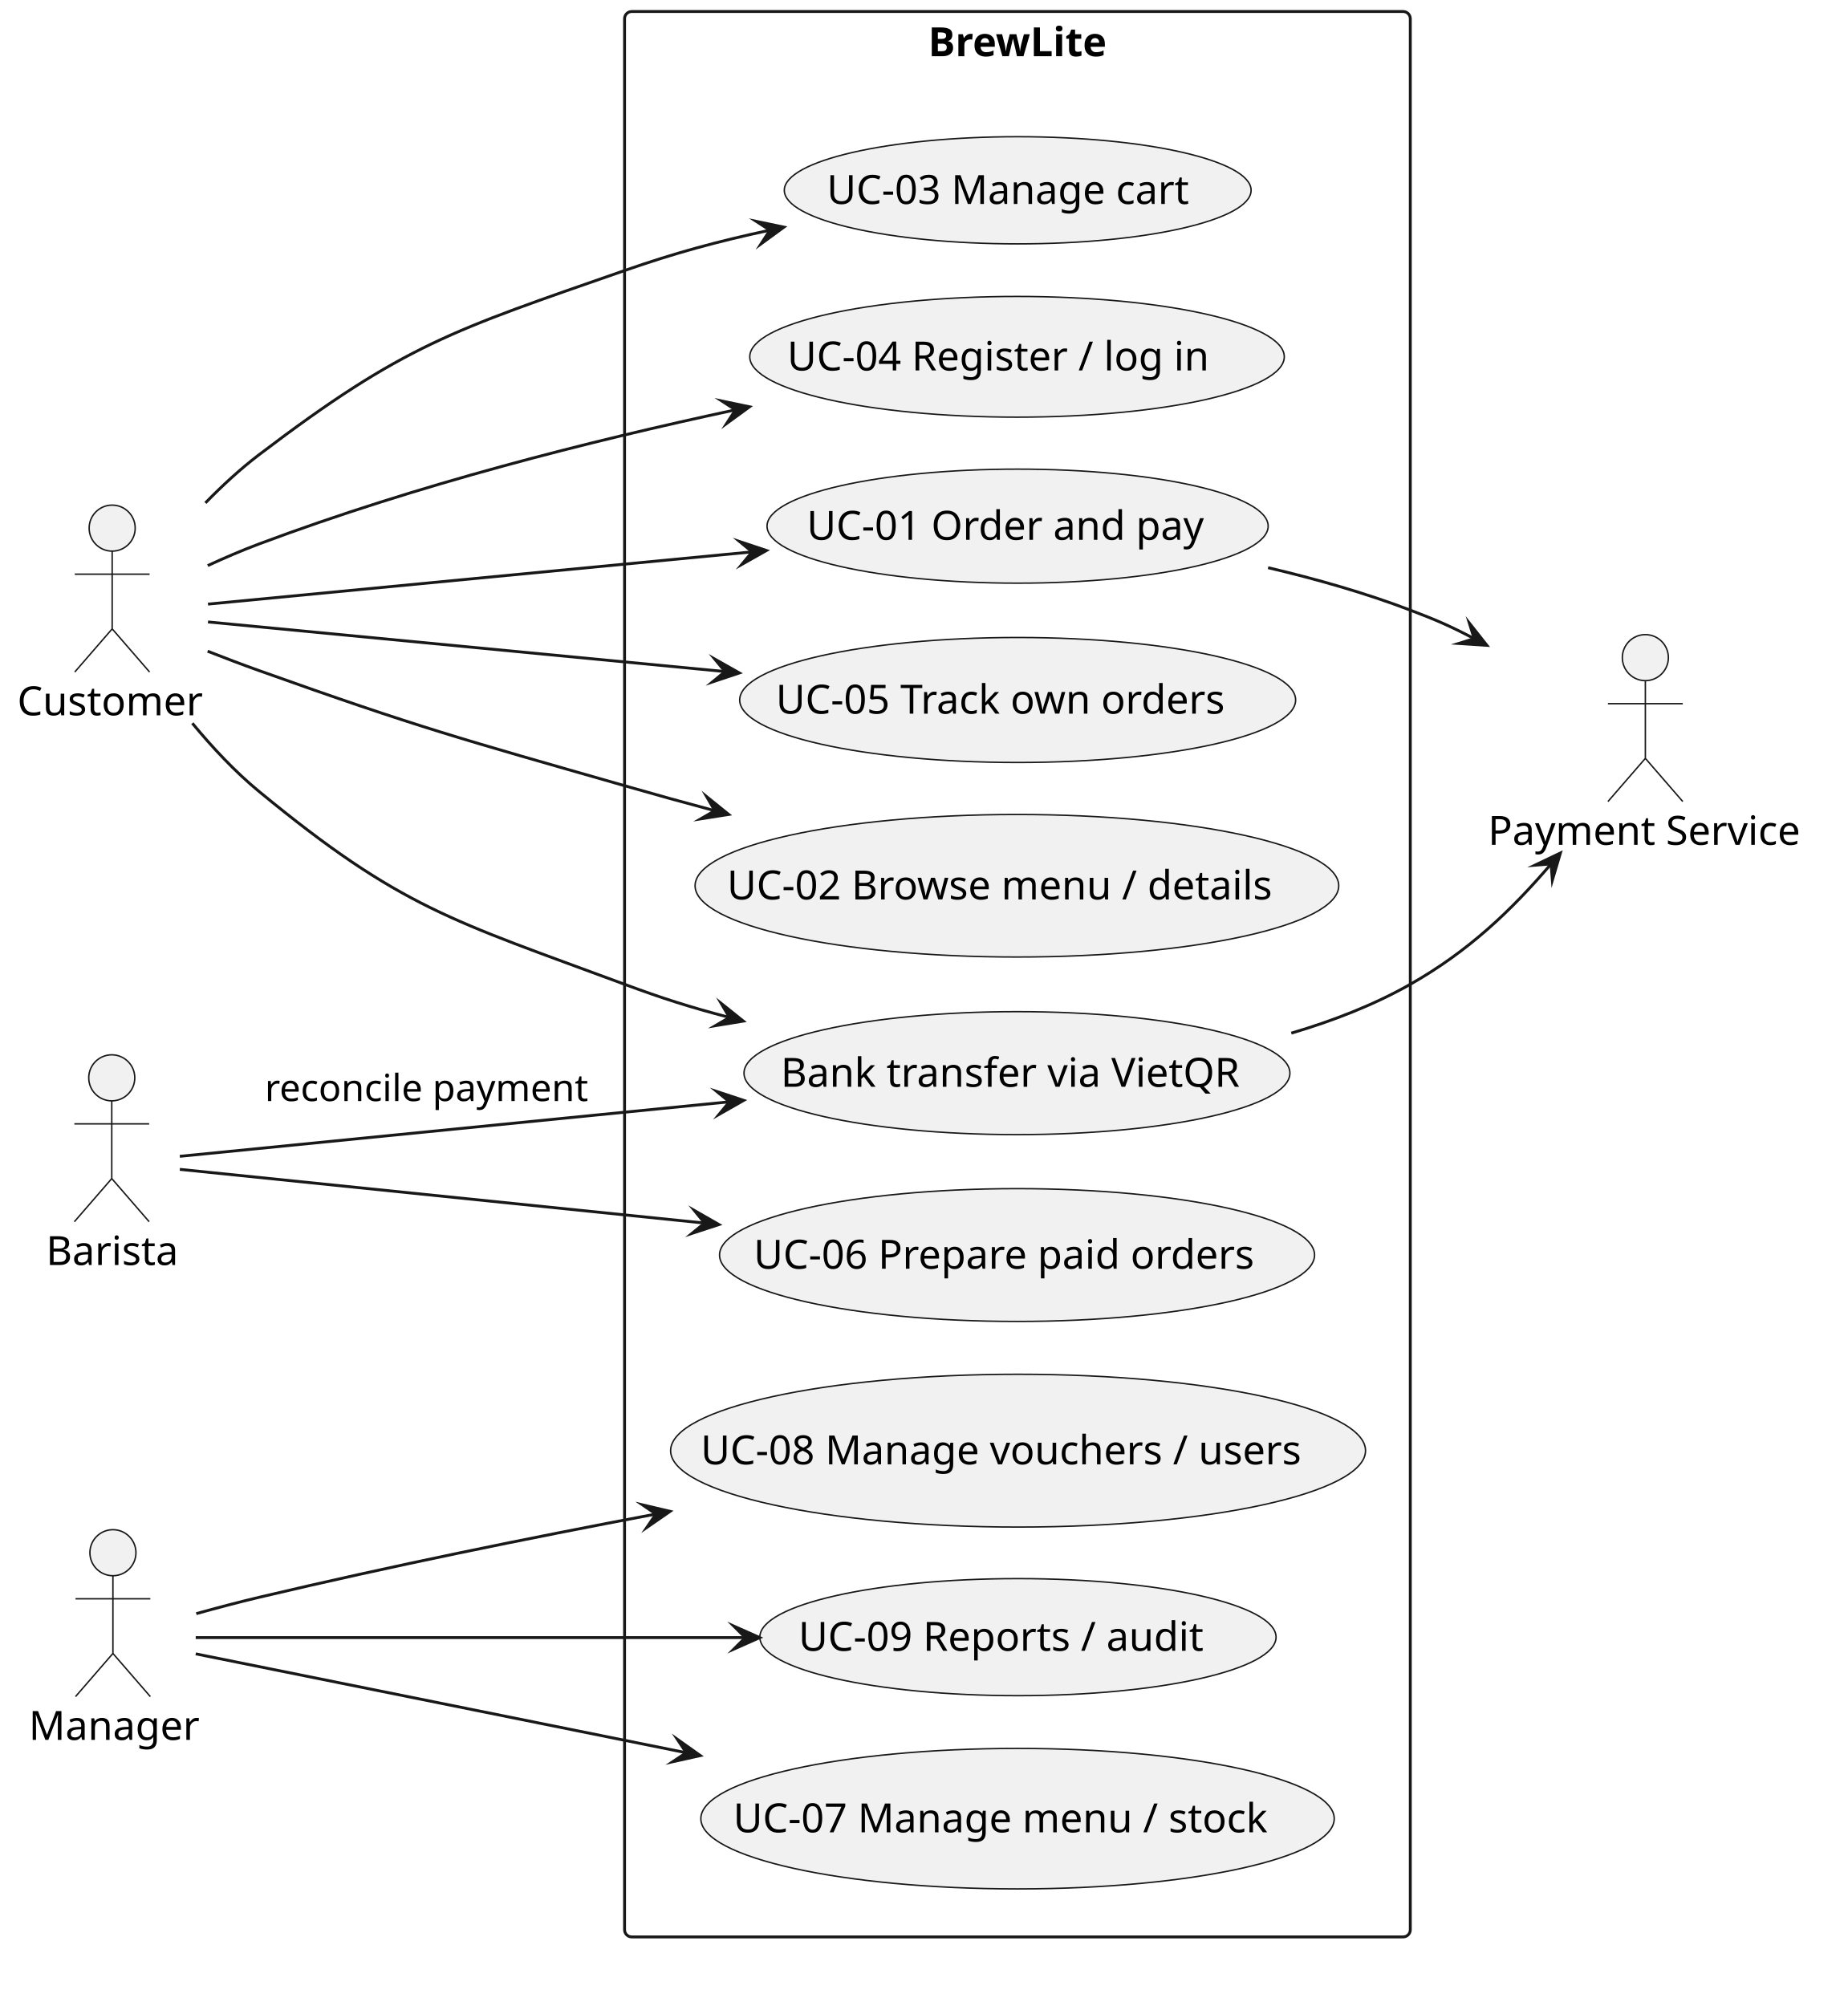
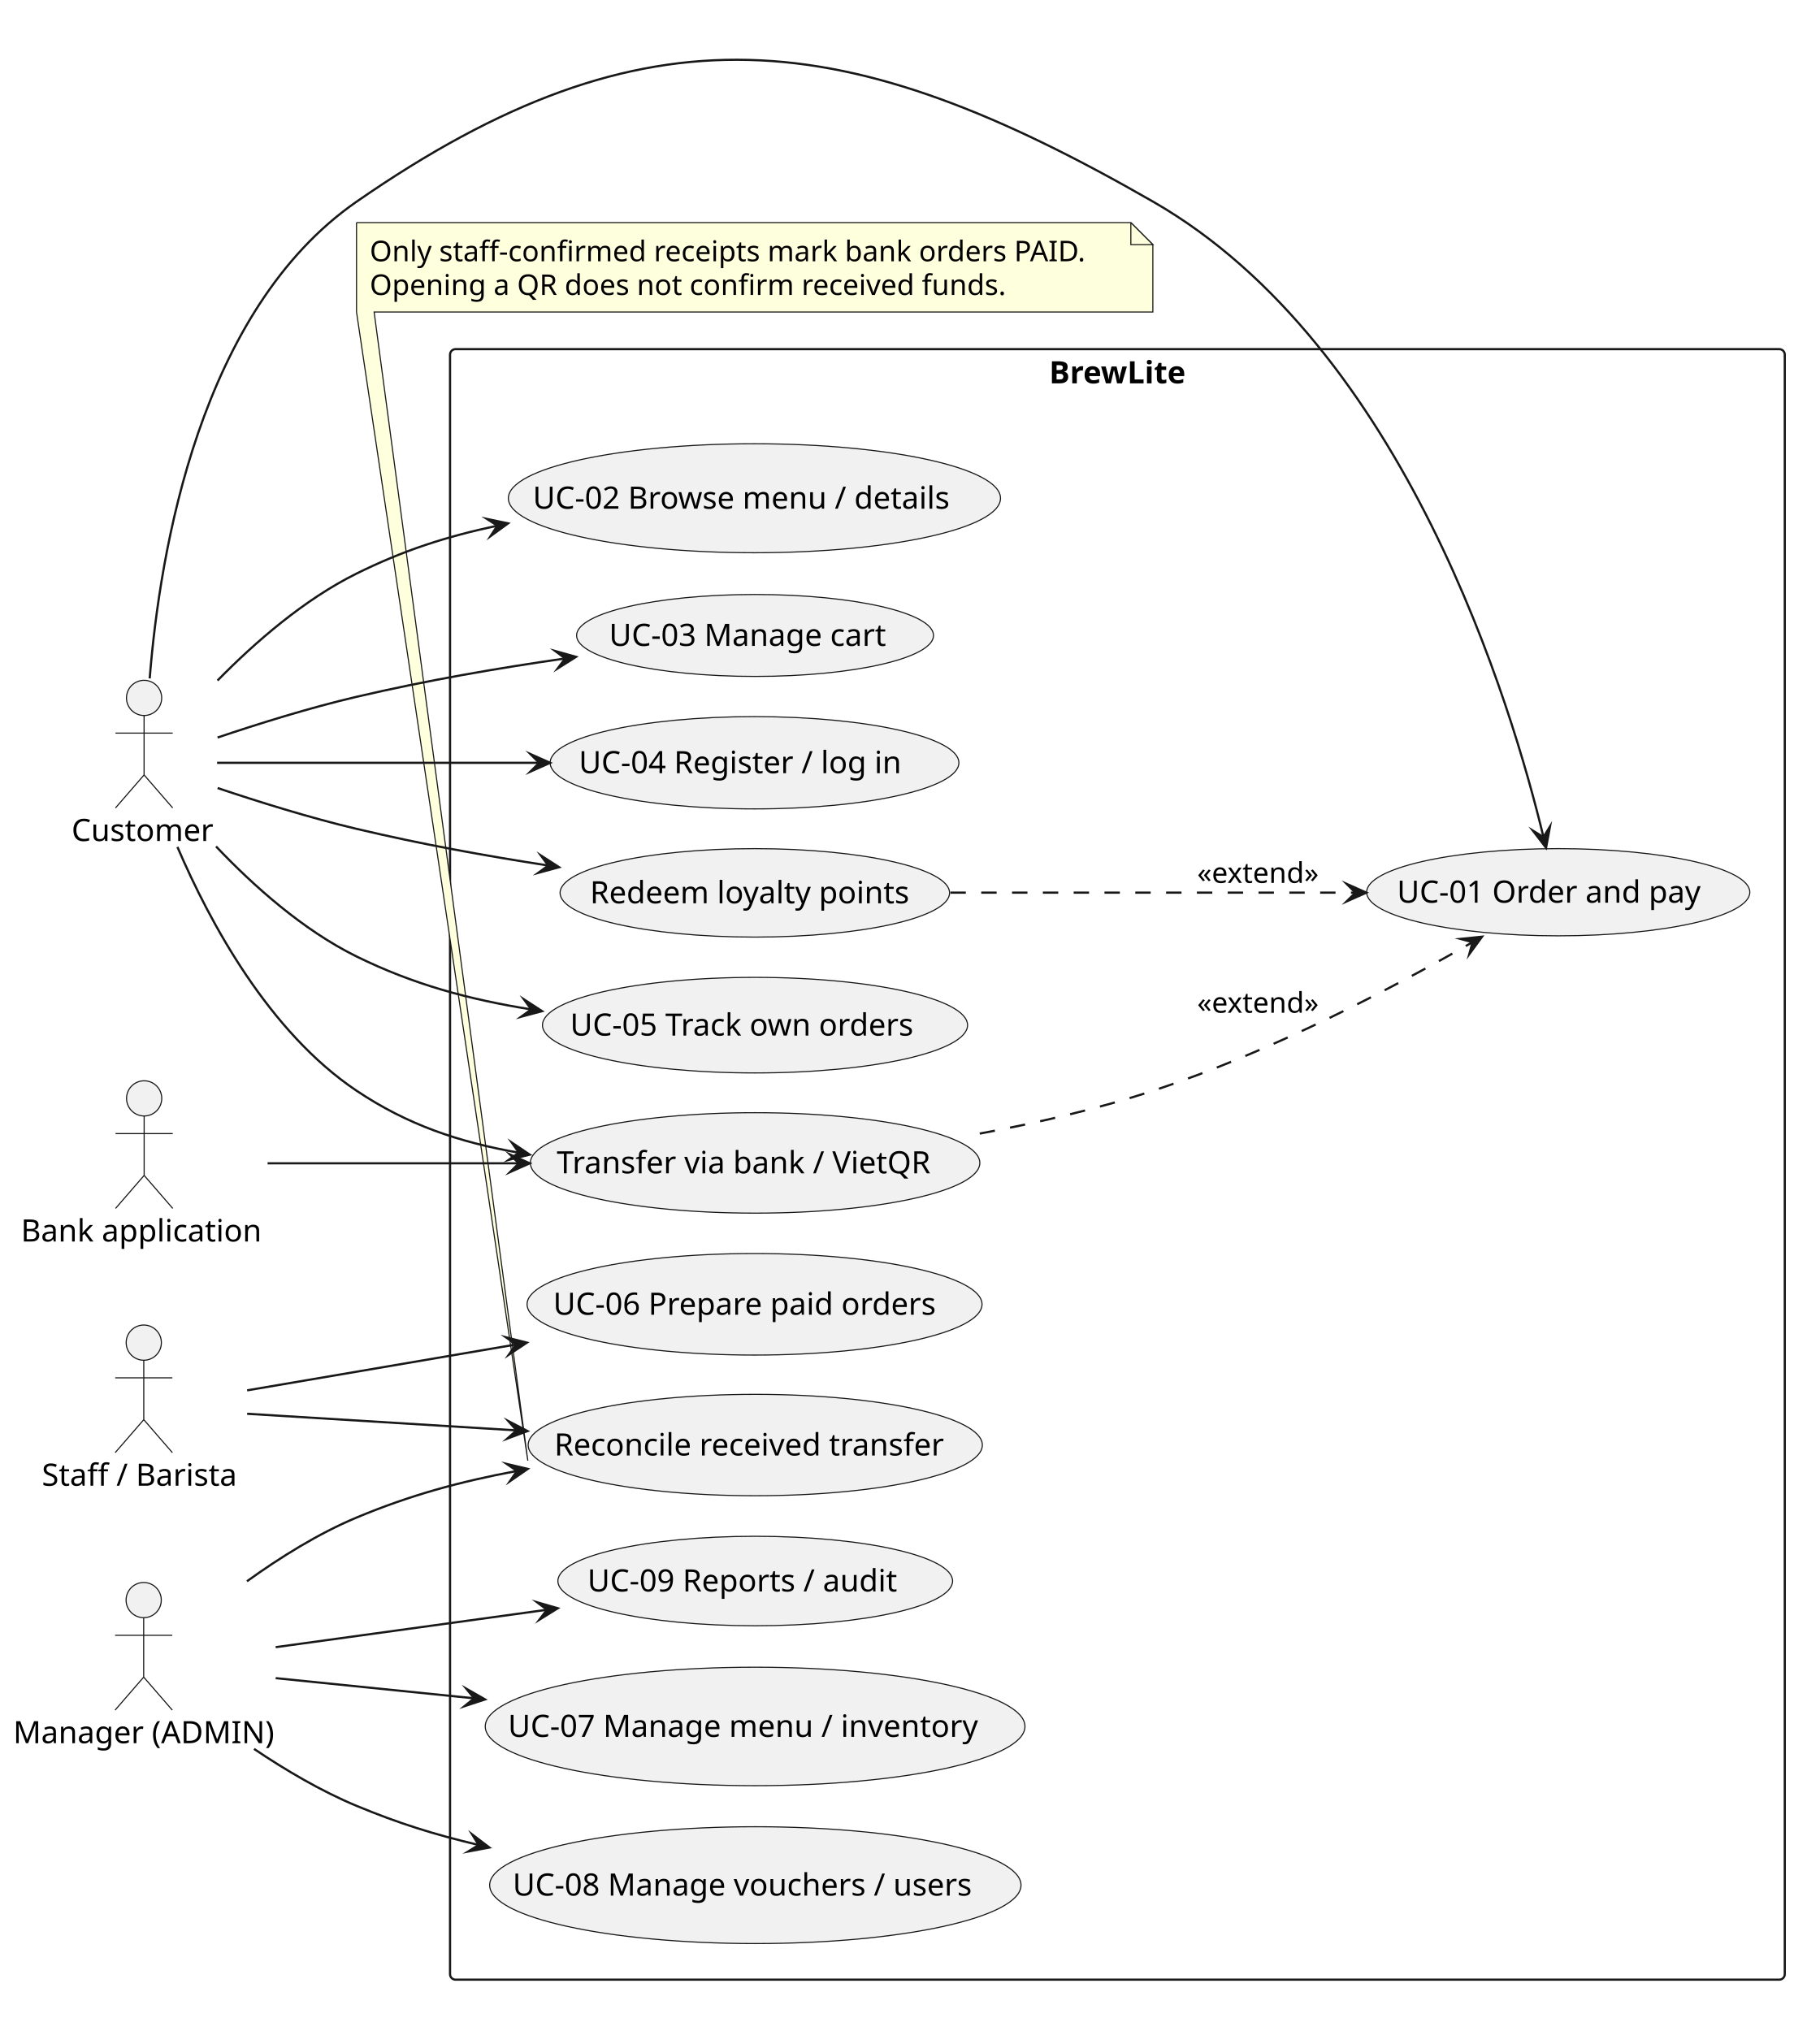
- <svg xmlns="http://www.w3.org/2000/svg" version="1.1" data-diagram-type="DESCRIPTION" style="width:642px;height:697px;background:#FFFFFF;" width="642px" height="697px" viewBox="0 0 642 697" zoomAndPan="magnify" preserveAspectRatio="none" contentStyleType="text/css">
+ <svg xmlns="http://www.w3.org/2000/svg" version="1.1" data-diagram-type="DESCRIPTION" style="width:827px;height:923px;background:#FFFFFF;" width="827px" height="923px" viewBox="0 0 827 923" zoomAndPan="magnify" preserveAspectRatio="none" contentStyleType="text/css">
  <defs />
  <g font-family="sans-serif" lengthAdjust="spacing">
    <g class="cluster" data-qualified-name="BrewLite" id="ent0005" data-source-line="9">
-       <rect x="217" y="4" width="273" height="669" fill="none" style="stroke:#181818;stroke-width:1;" rx="2.5" ry="2.5" />
-       <text x="322.482" y="19.535" fill="#000" font-size="14" textLength="62.036" font-weight="700">BrewLite</text>
+       <rect x="204.5" y="158.67" width="606.5" height="741" fill="none" style="stroke:#181818;stroke-width:1;" rx="2.5" ry="2.5" />
+       <text x="476.732" y="174.205" fill="#000" font-size="14" textLength="62.036" font-weight="700">BrewLite</text>
    </g>
    <g class="entity" data-qualified-name="Customer" id="ent0001" data-source-line="5">
-       <ellipse cx="38.973" cy="183.5" rx="8" ry="8" fill="#F1F1F1" style="stroke:#181818;stroke-width:0.5;" />
-       <path d="M38.973,191.5 L38.973,218.5 M25.973,199.5 L51.973,199.5 M38.973,218.5 L25.973,233.5 M38.973,218.5 L51.973,233.5" style="stroke:#181818;stroke-width:0.5;" fill="none" />
-       <text x="6" y="248.535" fill="#000" font-size="14" textLength="65.946">Customer</text>
+       <ellipse cx="65.473" cy="317.17" rx="8" ry="8" fill="#F1F1F1" style="stroke:#181818;stroke-width:0.5;" />
+       <path d="M65.473,325.17 L65.473,352.17 M52.473,333.17 L78.473,333.17 M65.473,352.17 L52.473,367.17 M65.473,352.17 L78.473,367.17" style="stroke:#181818;stroke-width:0.5;" fill="none" />
+       <text x="32.5" y="382.205" fill="#000" font-size="14" textLength="65.946">Customer</text>
    </g>
-     <g class="entity" data-qualified-name="Barista" id="ent0002" data-source-line="6">
-       <ellipse cx="38.832" cy="374.5" rx="8" ry="8" fill="#F1F1F1" style="stroke:#181818;stroke-width:0.5;" />
-       <path d="M38.832,382.5 L38.832,409.5 M25.832,390.5 L51.832,390.5 M38.832,409.5 L25.832,424.5 M38.832,409.5 L51.832,424.5" style="stroke:#181818;stroke-width:0.5;" fill="none" />
-       <text x="16" y="439.535" fill="#000" font-size="14" textLength="45.664">Barista</text>
+     <g class="entity" data-qualified-name="Staff" id="ent0002" data-source-line="6">
+       <ellipse cx="65.334" cy="610.17" rx="8" ry="8" fill="#F1F1F1" style="stroke:#181818;stroke-width:0.5;" />
+       <path d="M65.334,618.17 L65.334,645.17 M52.334,626.17 L78.334,626.17 M65.334,645.17 L52.334,660.17 M65.334,645.17 L78.334,660.17" style="stroke:#181818;stroke-width:0.5;" fill="none" />
+       <text x="19" y="675.205" fill="#000" font-size="14" textLength="92.668">Staff / Barista</text>
    </g>
    <g class="entity" data-qualified-name="Manager" id="ent0003" data-source-line="7">
-       <ellipse cx="39.234" cy="539.5" rx="8" ry="8" fill="#F1F1F1" style="stroke:#181818;stroke-width:0.5;" />
-       <path d="M39.234,547.5 L39.234,574.5 M26.234,555.5 L52.234,555.5 M39.234,574.5 L26.234,589.5 M39.234,574.5 L52.234,589.5" style="stroke:#181818;stroke-width:0.5;" fill="none" />
-       <text x="10" y="604.535" fill="#000" font-size="14" textLength="58.468">Manager</text>
+       <ellipse cx="65.292" cy="727.17" rx="8" ry="8" fill="#F1F1F1" style="stroke:#181818;stroke-width:0.5;" />
+       <path d="M65.292,735.17 L65.292,762.17 M52.292,743.17 L78.292,743.17 M65.292,762.17 L52.292,777.17 M65.292,762.17 L78.292,777.17" style="stroke:#181818;stroke-width:0.5;" fill="none" />
+       <text x="6" y="792.205" fill="#000" font-size="14" textLength="118.583">Manager (ADMIN)</text>
    </g>
-     <g class="entity" data-qualified-name="PSP" id="ent0004" data-source-line="8">
-       <ellipse cx="571.67" cy="228.5" rx="8" ry="8" fill="#F1F1F1" style="stroke:#181818;stroke-width:0.5;" />
-       <path d="M571.67,236.5 L571.67,263.5 M558.67,244.5 L584.67,244.5 M571.67,263.5 L558.67,278.5 M571.67,263.5 L584.67,278.5" style="stroke:#181818;stroke-width:0.5;" fill="none" />
-       <text x="517" y="293.535" fill="#000" font-size="14" textLength="109.341">Payment Service</text>
+     <g class="entity" data-qualified-name="Bank" id="ent0004" data-source-line="8">
+       <ellipse cx="65.503" cy="499.17" rx="8" ry="8" fill="#F1F1F1" style="stroke:#181818;stroke-width:0.5;" />
+       <path d="M65.503,507.17 L65.503,534.17 M52.503,515.17 L78.503,515.17 M65.503,534.17 L52.503,549.17 M65.503,534.17 L78.503,549.17" style="stroke:#181818;stroke-width:0.5;" fill="none" />
+       <text x="9.5" y="564.205" fill="#000" font-size="14" textLength="112.007">Bank application</text>
+     </g>
+     <g class="entity" data-qualified-name="GMN34" id="ent0035" data-source-line="40">
+       <path d="M162,101.17 L162,141.791 A0,0 0 0 0 162,141.791 L162,141.791 L239.842,663.818 L170,141.791 L523.856,141.791 A0,0 0 0 0 523.856,141.791 L523.856,111.17 L513.856,101.17 L162,101.17 A0,0 0 0 0 162,101.17" style="stroke:#181818;stroke-width:0.5;" fill="#FEFFDD" />
+       <path d="M513.856,101.17 L513.856,111.17 L523.856,111.17 L513.856,101.17" style="stroke:#181818;stroke-width:0.5;" fill="#FEFFDD" />
+       <text x="168" y="118.738" fill="#000" font-size="13" textLength="340.856">Only staff-confirmed receipts mark bank orders PAID.</text>
+       <text x="168" y="134.049" fill="#000" font-size="13" textLength="299.686">Opening a QR does not confirm received funds.</text>
    </g>
    <g class="entity" data-qualified-name="BrewLite.browse" id="ent0006" data-source-line="10">
-       <ellipse cx="353.317" cy="307.763" rx="111.817" ry="24.763" fill="#F1F1F1" style="stroke:#181818;stroke-width:0.5;" />
-       <text x="252.61" y="312.507" fill="#000" font-size="14" textLength="201.414">UC-02 Browse menu / details</text>
+       <ellipse cx="342.817" cy="226.433" rx="111.817" ry="24.763" fill="#F1F1F1" style="stroke:#181818;stroke-width:0.5;" />
+       <text x="242.11" y="231.177" fill="#000" font-size="14" textLength="201.414">UC-02 Browse menu / details</text>
    </g>
    <g class="entity" data-qualified-name="BrewLite.cart" id="ent0007" data-source-line="11">
-       <ellipse cx="353.594" cy="66.119" rx="81.094" ry="18.619" fill="#F1F1F1" style="stroke:#181818;stroke-width:0.5;" />
-       <text x="287.265" y="70.863" fill="#000" font-size="14" textLength="132.658">UC-03 Manage cart</text>
+       <ellipse cx="343.094" cy="288.789" rx="81.094" ry="18.619" fill="#F1F1F1" style="stroke:#181818;stroke-width:0.5;" />
+       <text x="276.765" y="293.533" fill="#000" font-size="14" textLength="132.658">UC-03 Manage cart</text>
    </g>
    <g class="entity" data-qualified-name="BrewLite.auth" id="ent0008" data-source-line="12">
-       <ellipse cx="353.359" cy="123.972" rx="92.859" ry="20.972" fill="#F1F1F1" style="stroke:#181818;stroke-width:0.5;" />
-       <text x="273.512" y="128.716" fill="#000" font-size="14" textLength="159.694">UC-04 Register / log in</text>
+       <ellipse cx="342.859" cy="346.642" rx="92.859" ry="20.972" fill="#F1F1F1" style="stroke:#181818;stroke-width:0.5;" />
+       <text x="263.012" y="351.386" fill="#000" font-size="14" textLength="159.694">UC-04 Register / log in</text>
    </g>
    <g class="entity" data-qualified-name="BrewLite.checkout" id="ent0009" data-source-line="13">
-       <ellipse cx="353.558" cy="182.812" rx="87.058" ry="19.812" fill="#F1F1F1" style="stroke:#181818;stroke-width:0.5;" />
-       <text x="280.301" y="187.556" fill="#000" font-size="14" textLength="146.515">UC-01 Order and pay</text>
+       <ellipse cx="708.058" cy="405.482" rx="87.058" ry="19.812" fill="#F1F1F1" style="stroke:#181818;stroke-width:0.5;" />
+       <text x="634.801" y="410.226" fill="#000" font-size="14" textLength="146.515">UC-01 Order and pay</text>
    </g>
-     <g class="entity" data-qualified-name="BrewLite.bank" id="ent0010" data-source-line="14">
-       <ellipse cx="353.336" cy="372.867" rx="94.836" ry="21.367" fill="#F1F1F1" style="stroke:#181818;stroke-width:0.5;" />
-       <text x="271.271" y="377.611" fill="#000" font-size="14" textLength="164.131">Bank transfer via VietQR</text>
+     <g class="entity" data-qualified-name="BrewLite.transfer" id="ent0010" data-source-line="14">
+       <ellipse cx="343.117" cy="528.493" rx="102.117" ry="22.823" fill="#F1F1F1" style="stroke:#181818;stroke-width:0.5;" />
+       <text x="252.978" y="533.237" fill="#000" font-size="14" textLength="180.277">Transfer via bank / VietQR</text>
    </g>
-     <g class="entity" data-qualified-name="BrewLite.history" id="ent0011" data-source-line="15">
-       <ellipse cx="353.581" cy="243.216" rx="96.581" ry="21.716" fill="#F1F1F1" style="stroke:#181818;stroke-width:0.5;" />
-       <text x="269.568" y="247.96" fill="#000" font-size="14" textLength="168.027">UC-05 Track own orders</text>
+     <g class="entity" data-qualified-name="BrewLite.points" id="ent0011" data-source-line="15">
+       <ellipse cx="342.995" cy="405.769" rx="88.495" ry="20.099" fill="#F1F1F1" style="stroke:#181818;stroke-width:0.5;" />
+       <text x="268.093" y="410.513" fill="#000" font-size="14" textLength="149.803">Redeem loyalty points</text>
    </g>
-     <g class="entity" data-qualified-name="BrewLite.queue" id="ent0012" data-source-line="16">
-       <ellipse cx="353.368" cy="436.074" rx="103.368" ry="23.074" fill="#F1F1F1" style="stroke:#181818;stroke-width:0.5;" />
-       <text x="261.855" y="440.818" fill="#000" font-size="14" textLength="183.025">UC-06 Prepare paid orders</text>
+     <g class="entity" data-qualified-name="BrewLite.reconcile" id="ent0012" data-source-line="16">
+       <ellipse cx="343.19" cy="656.708" rx="103.19" ry="23.038" fill="#F1F1F1" style="stroke:#181818;stroke-width:0.5;" />
+       <text x="251.872" y="661.452" fill="#000" font-size="14" textLength="182.636">Reconcile received transfer</text>
    </g>
-     <g class="entity" data-qualified-name="BrewLite.menu" id="ent0013" data-source-line="17">
-       <ellipse cx="353.538" cy="631.908" rx="110.038" ry="24.408" fill="#F1F1F1" style="stroke:#181818;stroke-width:0.5;" />
-       <text x="254.755" y="636.652" fill="#000" font-size="14" textLength="197.565">UC-07 Manage menu / stock</text>
+     <g class="entity" data-qualified-name="BrewLite.history" id="ent0013" data-source-line="17">
+       <ellipse cx="343.081" cy="465.886" rx="96.581" ry="21.716" fill="#F1F1F1" style="stroke:#181818;stroke-width:0.5;" />
+       <text x="259.068" y="470.63" fill="#000" font-size="14" textLength="168.027">UC-05 Track own orders</text>
    </g>
-     <g class="entity" data-qualified-name="BrewLite.manage" id="ent0014" data-source-line="18">
-       <ellipse cx="353.723" cy="504.045" rx="120.723" ry="26.545" fill="#F1F1F1" style="stroke:#181818;stroke-width:0.5;" />
-       <text x="243.453" y="508.789" fill="#000" font-size="14" textLength="220.541">UC-08 Manage vouchers / users</text>
+     <g class="entity" data-qualified-name="BrewLite.queue" id="ent0014" data-source-line="18">
+       <ellipse cx="342.868" cy="592.743" rx="103.368" ry="23.074" fill="#F1F1F1" style="stroke:#181818;stroke-width:0.5;" />
+       <text x="251.355" y="597.488" fill="#000" font-size="14" textLength="183.025">UC-06 Prepare paid orders</text>
    </g>
-     <g class="entity" data-qualified-name="BrewLite.report" id="ent0015" data-source-line="19">
-       <ellipse cx="353.68" cy="568.836" rx="89.68" ry="20.336" fill="#F1F1F1" style="stroke:#181818;stroke-width:0.5;" />
-       <text x="277.429" y="573.58" fill="#000" font-size="14" textLength="152.503">UC-09 Reports / audit</text>
+     <g class="entity" data-qualified-name="BrewLite.menu" id="ent0015" data-source-line="19">
+       <ellipse cx="343.121" cy="784.594" rx="122.621" ry="26.924" fill="#F1F1F1" style="stroke:#181818;stroke-width:0.5;" />
+       <text x="230.827" y="789.338" fill="#000" font-size="14" textLength="224.588">UC-07 Manage menu / inventory</text>
    </g>
-     <g class="link" data-entity-1="ent0001" data-entity-2="ent0006" id="lnk16" data-link-type="dependency">
-       <polygon points="253.174,282.982,245.512,276.794,248.344,281.691,243.446,284.522,253.174,282.982" fill="#181818" style="stroke:#181818;stroke-width:1;stroke-linejoin:miter;stroke-miterlimit:10;" />
-       <path d="M72.14,226.27 C78.05,228.592 84.189,230.926 90,233 C145.734,252.892 160.11,256.706 217,273 C228.679,276.345 236.134,278.427 248.344,281.691" style="stroke:#181818;stroke-width:1;" fill="none" />
+     <g class="entity" data-qualified-name="BrewLite.manage" id="ent0016" data-source-line="20">
+       <ellipse cx="343.223" cy="856.715" rx="120.723" ry="26.545" fill="#F1F1F1" style="stroke:#181818;stroke-width:0.5;" />
+       <text x="232.953" y="861.459" fill="#000" font-size="14" textLength="220.541">UC-08 Manage vouchers / users</text>
    </g>
-     <g class="link" data-entity-1="ent0001" data-entity-2="ent0007" id="lnk17" data-link-type="dependency">
-       <polygon points="272.377,78.921,262.737,76.905,267.489,79.973,264.42,84.726,272.377,78.921" fill="#181818" style="stroke:#181818;stroke-width:1;stroke-linejoin:miter;stroke-miterlimit:10;" />
-       <path d="M71.369,174.741 C77.212,168.748 83.527,162.919 90,158 C140.322,119.754 157.313,114.797 217,94 C234.58,87.874 249.046,83.944 267.489,79.973" style="stroke:#181818;stroke-width:1;" fill="none" />
+     <g class="entity" data-qualified-name="BrewLite.report" id="ent0017" data-source-line="21">
+       <ellipse cx="343.18" cy="718.506" rx="89.68" ry="20.336" fill="#F1F1F1" style="stroke:#181818;stroke-width:0.5;" />
+       <text x="266.929" y="723.25" fill="#000" font-size="14" textLength="152.503">UC-09 Reports / audit</text>
    </g>
-     <g class="link" data-entity-1="ent0001" data-entity-2="ent0008" id="lnk18" data-link-type="dependency">
-       <polygon points="260.424,141.347,250.784,139.326,255.535,142.397,252.464,147.148,260.424,141.347" fill="#181818" style="stroke:#181818;stroke-width:1;stroke-linejoin:miter;stroke-miterlimit:10;" />
-       <path d="M72.178,196.52 C78.03,193.822 84.139,191.194 90,189 C145.181,168.342 204.457,153.367 255.535,142.397" style="stroke:#181818;stroke-width:1;" fill="none" />
+     <g class="link" data-entity-1="ent0001" data-entity-2="ent0006" id="lnk18" data-link-type="dependency">
+       <polygon points="230.876,237.849,221.239,235.819,225.987,238.894,222.911,243.642,230.876,237.849" fill="#181818" style="stroke:#181818;stroke-width:1;stroke-linejoin:miter;stroke-miterlimit:10;" />
+       <path d="M98.836,309.267 C115.899,291.866 138.208,272.455 162,260.67 C183.231,250.154 202.46,243.924 225.987,238.894" style="stroke:#181818;stroke-width:1;" fill="none" />
    </g>
-     <g class="link" data-entity-1="ent0001" data-entity-2="ent0009" id="lnk19" data-link-type="dependency">
-       <polygon points="266.303,191.275,256.962,188.153,261.326,191.753,257.727,196.117,266.303,191.275" fill="#181818" style="stroke:#181818;stroke-width:1;stroke-linejoin:miter;stroke-miterlimit:10;" />
-       <path d="M72.266,209.902 C117.646,205.546 196.989,197.929 261.326,191.753" style="stroke:#181818;stroke-width:1;" fill="none" />
+     <g class="link" data-entity-1="ent0001" data-entity-2="ent0007" id="lnk19" data-link-type="dependency">
+       <polygon points="261.756,298.523,252.276,295.853,256.807,299.239,253.421,303.77,261.756,298.523" fill="#181818" style="stroke:#181818;stroke-width:1;stroke-linejoin:miter;stroke-miterlimit:10;" />
+       <path d="M98.873,335.17 C117.208,328.993 140.676,321.648 162,316.67 C194.338,309.121 225.481,303.769 256.807,299.239" style="stroke:#181818;stroke-width:1;" fill="none" />
    </g>
-     <g class="link" data-entity-1="ent0001" data-entity-2="ent0011" id="lnk20" data-link-type="dependency">
-       <polygon points="256.885,233.821,248.309,228.979,251.908,233.343,247.544,236.943,256.885,233.821" fill="#181818" style="stroke:#181818;stroke-width:1;stroke-linejoin:miter;stroke-miterlimit:10;" />
-       <path d="M72.266,216.098 C115.462,220.244 188.966,227.301 251.908,233.343" style="stroke:#181818;stroke-width:1;" fill="none" />
+     <g class="link" data-entity-1="ent0001" data-entity-2="ent0008" id="lnk20" data-link-type="dependency">
+       <polygon points="249.993,346.67,240.993,342.67,244.993,346.67,240.993,350.67,249.993,346.67" fill="#181818" style="stroke:#181818;stroke-width:1;stroke-linejoin:miter;stroke-miterlimit:10;" />
+       <path d="M98.643,346.67 C135.547,346.67 192.726,346.67 244.993,346.67" style="stroke:#181818;stroke-width:1;" fill="none" />
    </g>
-     <g class="link" data-entity-1="ent0001" data-entity-2="ent0010" id="lnk21" data-link-type="dependency">
-       <polygon points="258.265,354.788,250.571,348.639,253.428,353.522,248.545,356.378,258.265,354.788" fill="#181818" style="stroke:#181818;stroke-width:1;stroke-linejoin:miter;stroke-miterlimit:10;" />
-       <path d="M66.826,251.297 C73.779,259.711 81.673,268.144 90,275 C139.268,315.563 157.166,319.807 217,342 C230.123,346.867 239.418,349.854 253.428,353.522" style="stroke:#181818;stroke-width:1;" fill="none" />
+     <g class="link" data-entity-1="ent0001" data-entity-2="ent0009" id="lnk21" data-link-type="dependency">
+       <polygon points="702.526,385.293,704.31,375.607,701.356,380.432,696.532,377.478,702.526,385.293" fill="#181818" style="stroke:#181818;stroke-width:1;stroke-linejoin:miter;stroke-miterlimit:10;" />
+       <path d="M68.025,308.314 C72.653,250.087 90.905,140.961 162,91.67 C294.219,0 384.502,11.51 524,91.67 C638.885,157.687 687.261,321.828 701.356,380.432" style="stroke:#181818;stroke-width:1;" fill="none" />
    </g>
-     <g class="link" data-entity-1="ent0010" data-entity-2="ent0004" id="lnk22" data-link-type="dependency">
-       <polygon points="542.162,296.38,533.275,300.625,538.915,300.182,539.358,305.821,542.162,296.38" fill="#181818" style="stroke:#181818;stroke-width:1;stroke-linejoin:miter;stroke-miterlimit:10;" />
-       <path d="M448.653,358.975 C463.034,354.73 477.299,349.201 490,342 C510.031,330.643 524.938,316.545 538.915,300.182" style="stroke:#181818;stroke-width:1;" fill="none" />
+     <g class="link" data-entity-1="ent0001" data-entity-2="ent0013" id="lnk22" data-link-type="dependency">
+       <polygon points="246.327,459.523,238.07,454.154,241.389,458.735,236.809,462.054,246.327,459.523" fill="#181818" style="stroke:#181818;stroke-width:1;stroke-linejoin:miter;stroke-miterlimit:10;" />
+       <path d="M98.17,384.671 C115.227,402.636 137.728,422.718 162,434.67 C187.888,447.417 213.178,454.231 241.389,458.735" style="stroke:#181818;stroke-width:1;" fill="none" />
    </g>
-     <g class="link" data-entity-1="ent0002" data-entity-2="ent0010" id="lnk23" data-link-type="dependency">
-       <polygon points="258.389,382.336,249.038,379.244,253.413,382.829,249.828,387.205,258.389,382.336" fill="#181818" style="stroke:#181818;stroke-width:1;stroke-linejoin:miter;stroke-miterlimit:10;" />
-       <path d="M62.474,401.771 C102.919,397.758 185.134,389.603 253.413,382.829" style="stroke:#181818;stroke-width:1;" fill="none" />
-       <text x="92" y="382.568" fill="#000" font-size="13" textLength="115.267">reconcile payment</text>
+     <g class="link" data-entity-1="ent0001" data-entity-2="ent0010" id="lnk23" data-link-type="dependency">
+       <polygon points="240.712,524.734,232.544,519.231,235.788,523.865,231.154,527.109,240.712,524.734" fill="#181818" style="stroke:#181818;stroke-width:1;stroke-linejoin:miter;stroke-miterlimit:10;" />
+       <path d="M80.613,384.888 C95.444,419.474 122.2,468.96 162,495.67 C185.083,511.161 208.491,519.049 235.788,523.865" style="stroke:#181818;stroke-width:1;" fill="none" />
    </g>
-     <g class="link" data-entity-1="ent0002" data-entity-2="ent0012" id="lnk24" data-link-type="dependency">
-       <polygon points="249.79,425.483,241.245,420.587,244.816,424.973,240.43,428.545,249.79,425.483" fill="#181818" style="stroke:#181818;stroke-width:1;stroke-linejoin:miter;stroke-miterlimit:10;" />
-       <path d="M62.474,406.301 C101.24,410.271 177.976,418.129 244.816,424.973" style="stroke:#181818;stroke-width:1;" fill="none" />
+     <g class="link" data-entity-1="ent0001" data-entity-2="ent0011" id="lnk24" data-link-type="dependency">
+       <polygon points="254.066,394.106,245.785,388.775,249.125,393.341,244.56,396.681,254.066,394.106" fill="#181818" style="stroke:#181818;stroke-width:1;stroke-linejoin:miter;stroke-miterlimit:10;" />
+       <path d="M98.883,358.126 C117.222,364.288 140.69,371.634 162,376.67 C191.726,383.695 219.678,388.779 249.125,393.341" style="stroke:#181818;stroke-width:1;" fill="none" />
    </g>
-     <g class="link" data-entity-1="ent0003" data-entity-2="ent0013" id="lnk25" data-link-type="dependency">
-       <polygon points="243.328,609.991,235.296,604.291,238.426,609.003,233.715,612.133,243.328,609.991" fill="#181818" style="stroke:#181818;stroke-width:1;stroke-linejoin:miter;stroke-miterlimit:10;" />
-       <path d="M68.007,574.646 C107.258,582.559 175.933,596.404 238.426,609.003" style="stroke:#181818;stroke-width:1;" fill="none" />
+     <g class="link" data-entity-1="ent0004" data-entity-2="ent0010" id="lnk25" data-link-type="dependency">
+       <polygon points="240.742,528.67,231.742,524.67,235.742,528.67,231.742,532.67,240.742,528.67" fill="#181818" style="stroke:#181818;stroke-width:1;stroke-linejoin:miter;stroke-miterlimit:10;" />
+       <path d="M121.589,528.67 C155.664,528.67 195.448,528.67 235.742,528.67" style="stroke:#181818;stroke-width:1;" fill="none" />
    </g>
-     <g class="link" data-entity-1="ent0003" data-entity-2="ent0014" id="lnk26" data-link-type="dependency">
-       <polygon points="232.821,525.134,223.235,522.874,227.908,526.062,224.72,530.735,232.821,525.134" fill="#181818" style="stroke:#181818;stroke-width:1;stroke-linejoin:miter;stroke-miterlimit:10;" />
-       <path d="M68.19,560.676 C75.28,558.701 82.895,556.682 90,555 C136.419,544.011 182.95,534.556 227.908,526.062" style="stroke:#181818;stroke-width:1;" fill="none" />
+     <g class="link" data-entity-1="ent0002" data-entity-2="ent0012" id="lnk26" data-link-type="dependency">
+       <polygon points="239.715,650.358,230.978,645.812,234.724,650.05,230.486,653.796,239.715,650.358" fill="#181818" style="stroke:#181818;stroke-width:1;stroke-linejoin:miter;stroke-miterlimit:10;" />
+       <path d="M112.302,642.496 C146.959,644.635 190.914,647.347 234.724,650.05" style="stroke:#181818;stroke-width:1;" fill="none" />
    </g>
-     <g class="link" data-entity-1="ent0003" data-entity-2="ent0015" id="lnk27" data-link-type="dependency">
-       <polygon points="263.951,569,254.951,565,258.951,569,254.951,573,263.951,569" fill="#181818" style="stroke:#181818;stroke-width:1;stroke-linejoin:miter;stroke-miterlimit:10;" />
-       <path d="M68.007,569 C111.677,569 192.838,569 258.951,569" style="stroke:#181818;stroke-width:1;" fill="none" />
+     <g class="link" data-entity-1="ent0002" data-entity-2="ent0014" id="lnk27" data-link-type="dependency">
+       <polygon points="239.425,610.169,229.88,607.74,234.496,611.01,231.226,615.626,239.425,610.169" fill="#181818" style="stroke:#181818;stroke-width:1;stroke-linejoin:miter;stroke-miterlimit:10;" />
+       <path d="M112.302,631.856 C146.882,625.957 190.76,618.471 234.496,611.01" style="stroke:#181818;stroke-width:1;" fill="none" />
    </g>
-     <g class="link" data-entity-1="ent0009" data-entity-2="ent0004" id="lnk28" data-link-type="dependency">
-       <polygon points="516.617,224.226,510.511,216.498,512.191,221.9,506.789,223.58,516.617,224.226" fill="#181818" style="stroke:#181818;stroke-width:1;stroke-linejoin:miter;stroke-miterlimit:10;" />
-       <path d="M440.595,197.246 C457.257,201.167 474.382,206.032 490,212 C498.871,215.39 503.503,217.335 512.191,221.9" style="stroke:#181818;stroke-width:1;" fill="none" />
+     <g class="link" data-entity-1="ent0003" data-entity-2="ent0012" id="lnk28" data-link-type="dependency">
+       <polygon points="239.819,667.559,230.236,665.285,234.904,668.48,231.709,673.148,239.819,667.559" fill="#181818" style="stroke:#181818;stroke-width:1;stroke-linejoin:miter;stroke-miterlimit:10;" />
+       <path d="M112.216,718.62 C127.272,707.776 144.626,696.945 162,689.67 C186.323,679.485 208.881,673.356 234.904,668.48" style="stroke:#181818;stroke-width:1;" fill="none" />
+     </g>
+     <g class="link" data-entity-1="ent0003" data-entity-2="ent0015" id="lnk29" data-link-type="dependency">
+       <polygon points="220.422,772.314,211.873,767.424,215.448,771.808,211.064,775.383,220.422,772.314" fill="#181818" style="stroke:#181818;stroke-width:1;stroke-linejoin:miter;stroke-miterlimit:10;" />
+       <path d="M125.264,762.642 C153.077,765.469 182.405,768.45 215.448,771.808" style="stroke:#181818;stroke-width:1;" fill="none" />
+     </g>
+     <g class="link" data-entity-1="ent0003" data-entity-2="ent0016" id="lnk30" data-link-type="dependency">
+       <polygon points="222.386,839.618,214.547,833.655,217.52,838.468,212.707,841.44,222.386,839.618" fill="#181818" style="stroke:#181818;stroke-width:1;stroke-linejoin:miter;stroke-miterlimit:10;" />
+       <path d="M115.444,794.806 C129.8,804.479 145.966,814.006 162,820.67 C180.981,828.559 196.958,833.608 217.52,838.468" style="stroke:#181818;stroke-width:1;" fill="none" />
+     </g>
+     <g class="link" data-entity-1="ent0003" data-entity-2="ent0017" id="lnk31" data-link-type="dependency">
+       <polygon points="253.471,730.881,244.009,728.148,248.518,731.564,245.102,736.073,253.471,730.881" fill="#181818" style="stroke:#181818;stroke-width:1;stroke-linejoin:miter;stroke-miterlimit:10;" />
+       <path d="M125.264,748.565 C162.559,743.42 206.568,737.35 248.518,731.564" style="stroke:#181818;stroke-width:1;" fill="none" />
+     </g>
+     <g class="link" data-entity-1="ent0010" data-entity-2="ent0009" id="lnk32" data-link-type="dependency">
+       <polygon points="673.459,425.692,663.661,426.696,669.12,428.178,667.639,433.637,673.459,425.692" fill="#181818" style="stroke:#181818;stroke-width:1;stroke-linejoin:miter;stroke-miterlimit:10;" />
+       <path d="M445.203,515.164 C471.239,510.323 498.962,503.945 524,495.67 C578.627,477.616 633.301,448.705 669.12,428.178" style="stroke:#181818;stroke-width:1;stroke-dasharray:7,7;" fill="none" />
+       <text x="544" y="460.238" fill="#000" font-size="13" textLength="57.192">«extend»</text>
+     </g>
+     <g class="link" data-entity-1="ent0011" data-entity-2="ent0009" id="lnk33" data-link-type="dependency">
+       <polygon points="620.877,405.67,611.877,401.67,615.877,405.67,611.877,409.67,620.877,405.67" fill="#181818" style="stroke:#181818;stroke-width:1;stroke-linejoin:miter;stroke-miterlimit:10;" />
+       <path d="M431.872,405.67 C489.26,405.67 558.844,405.67 615.877,405.67" style="stroke:#181818;stroke-width:1;stroke-dasharray:7,7;" fill="none" />
+       <text x="544" y="401.238" fill="#000" font-size="13" textLength="57.192">«extend»</text>
    </g>
  </g>
</svg>
